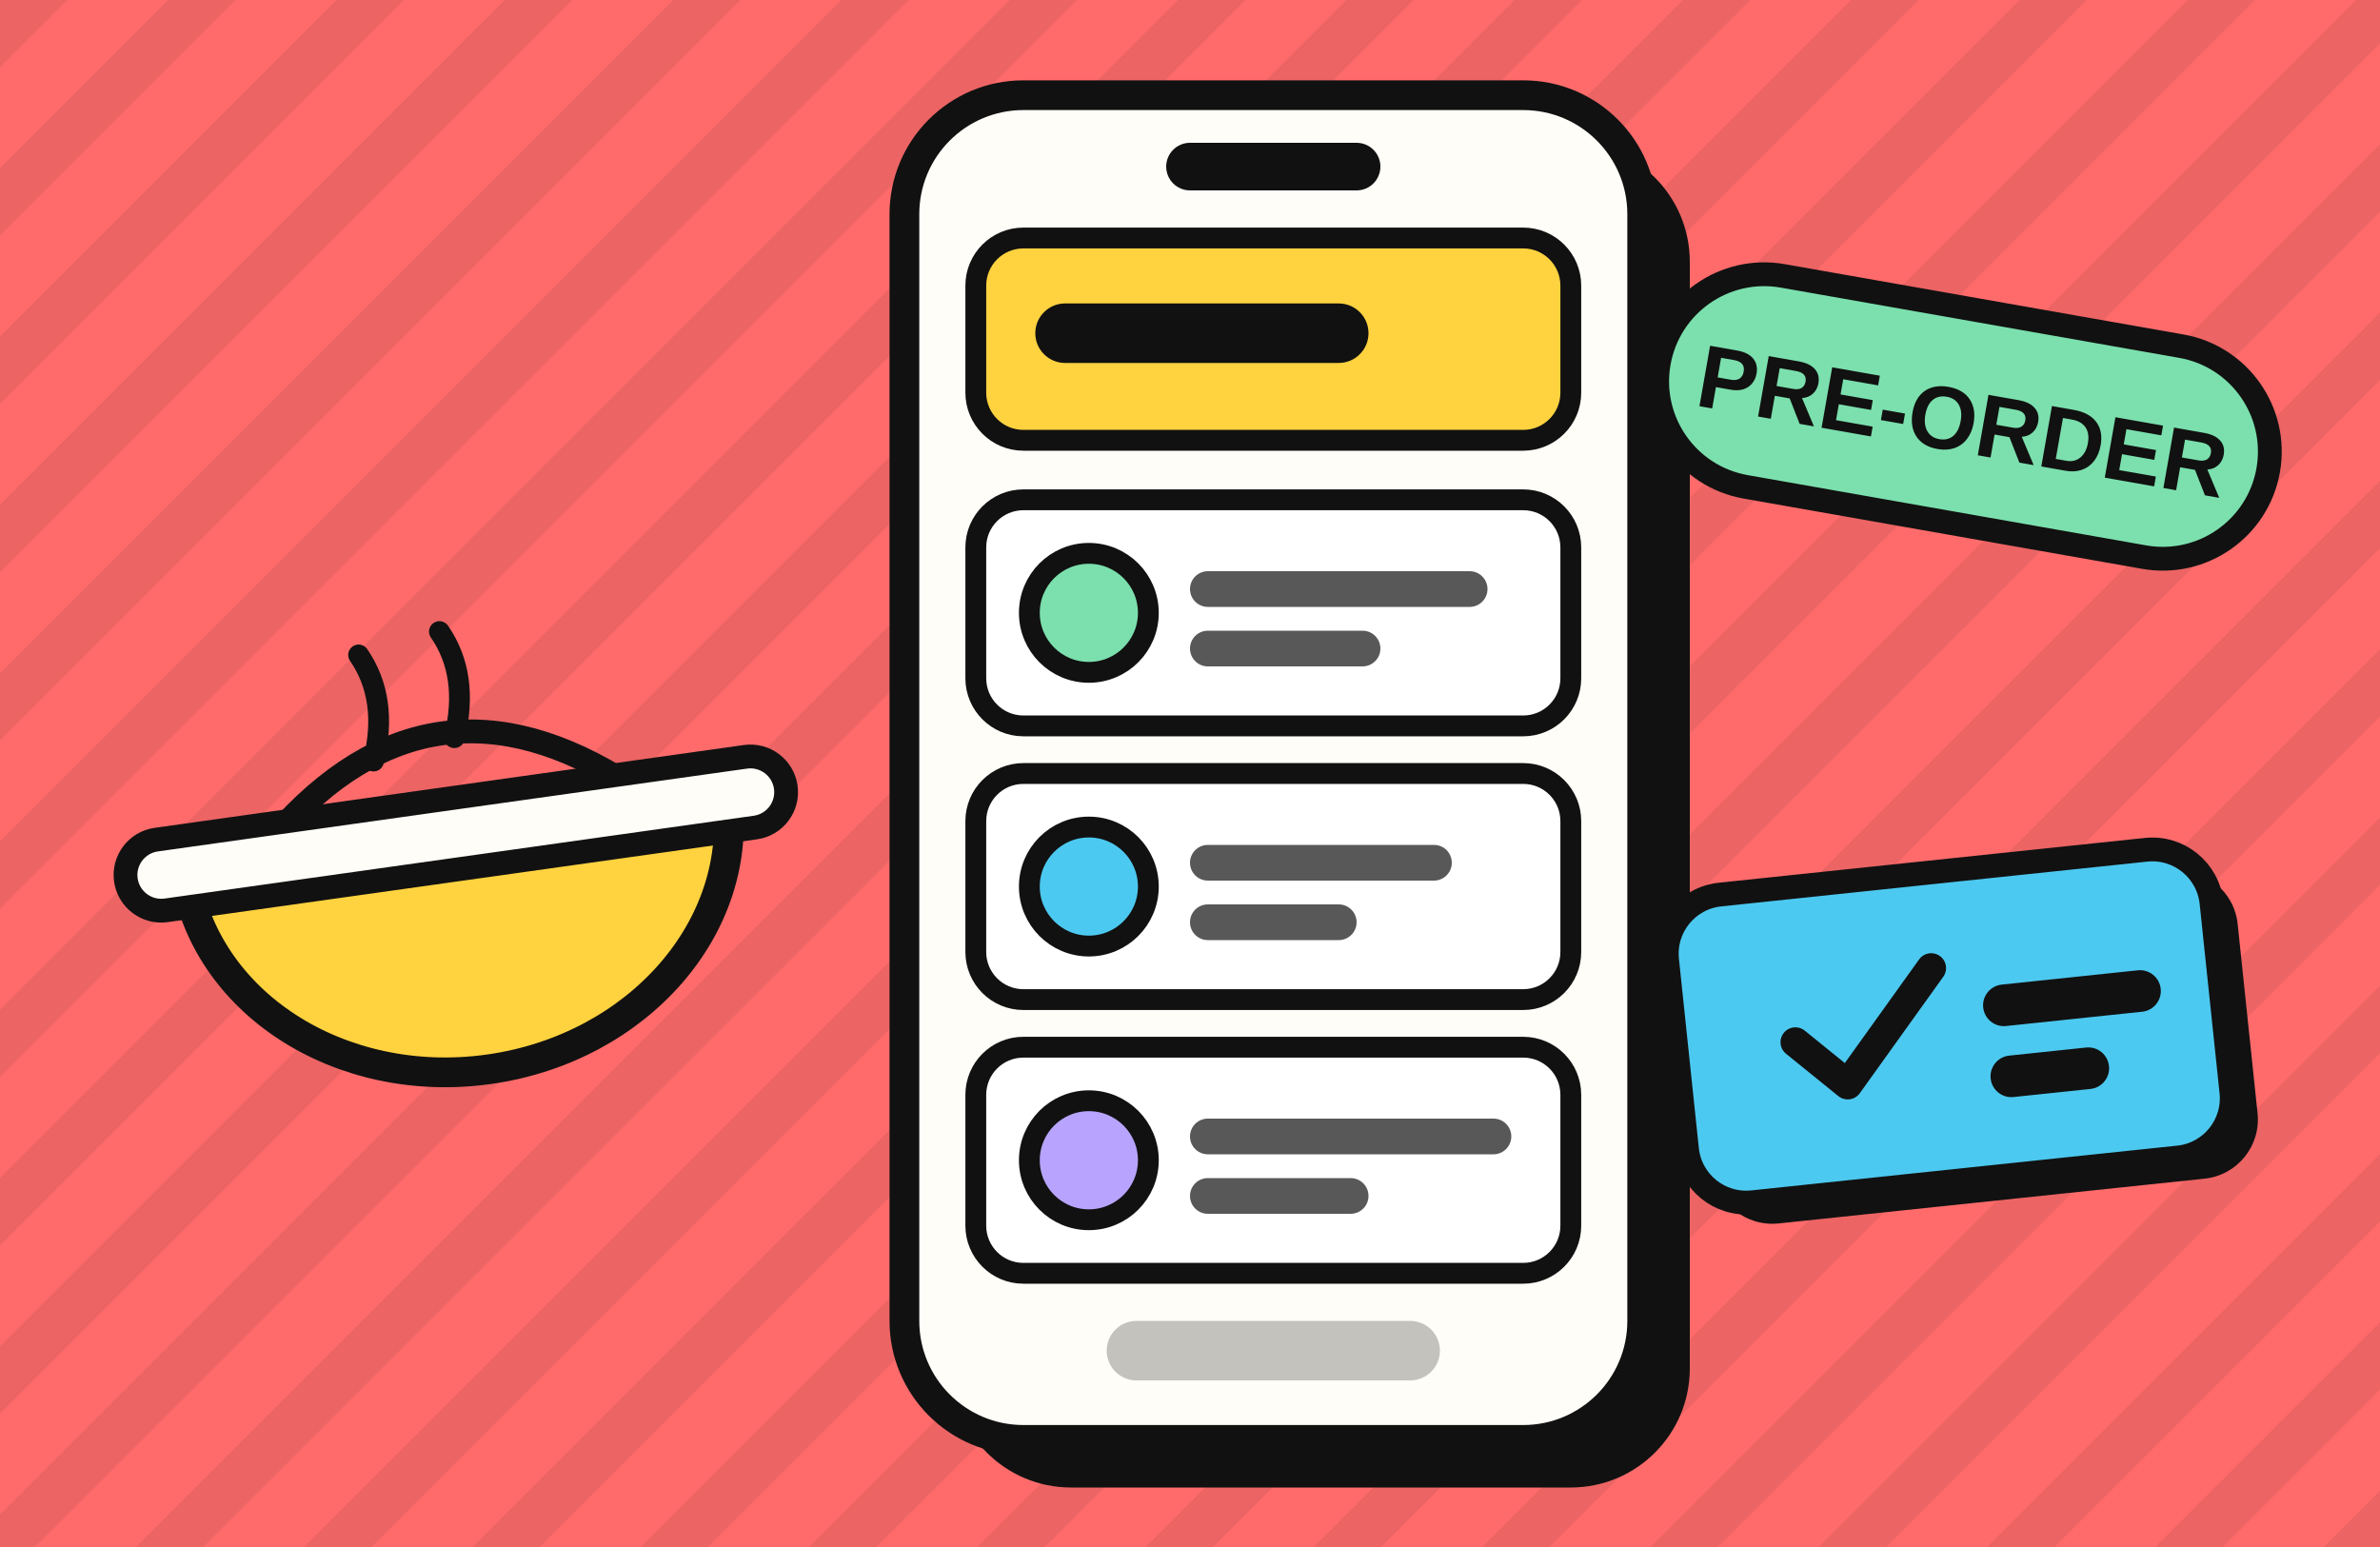
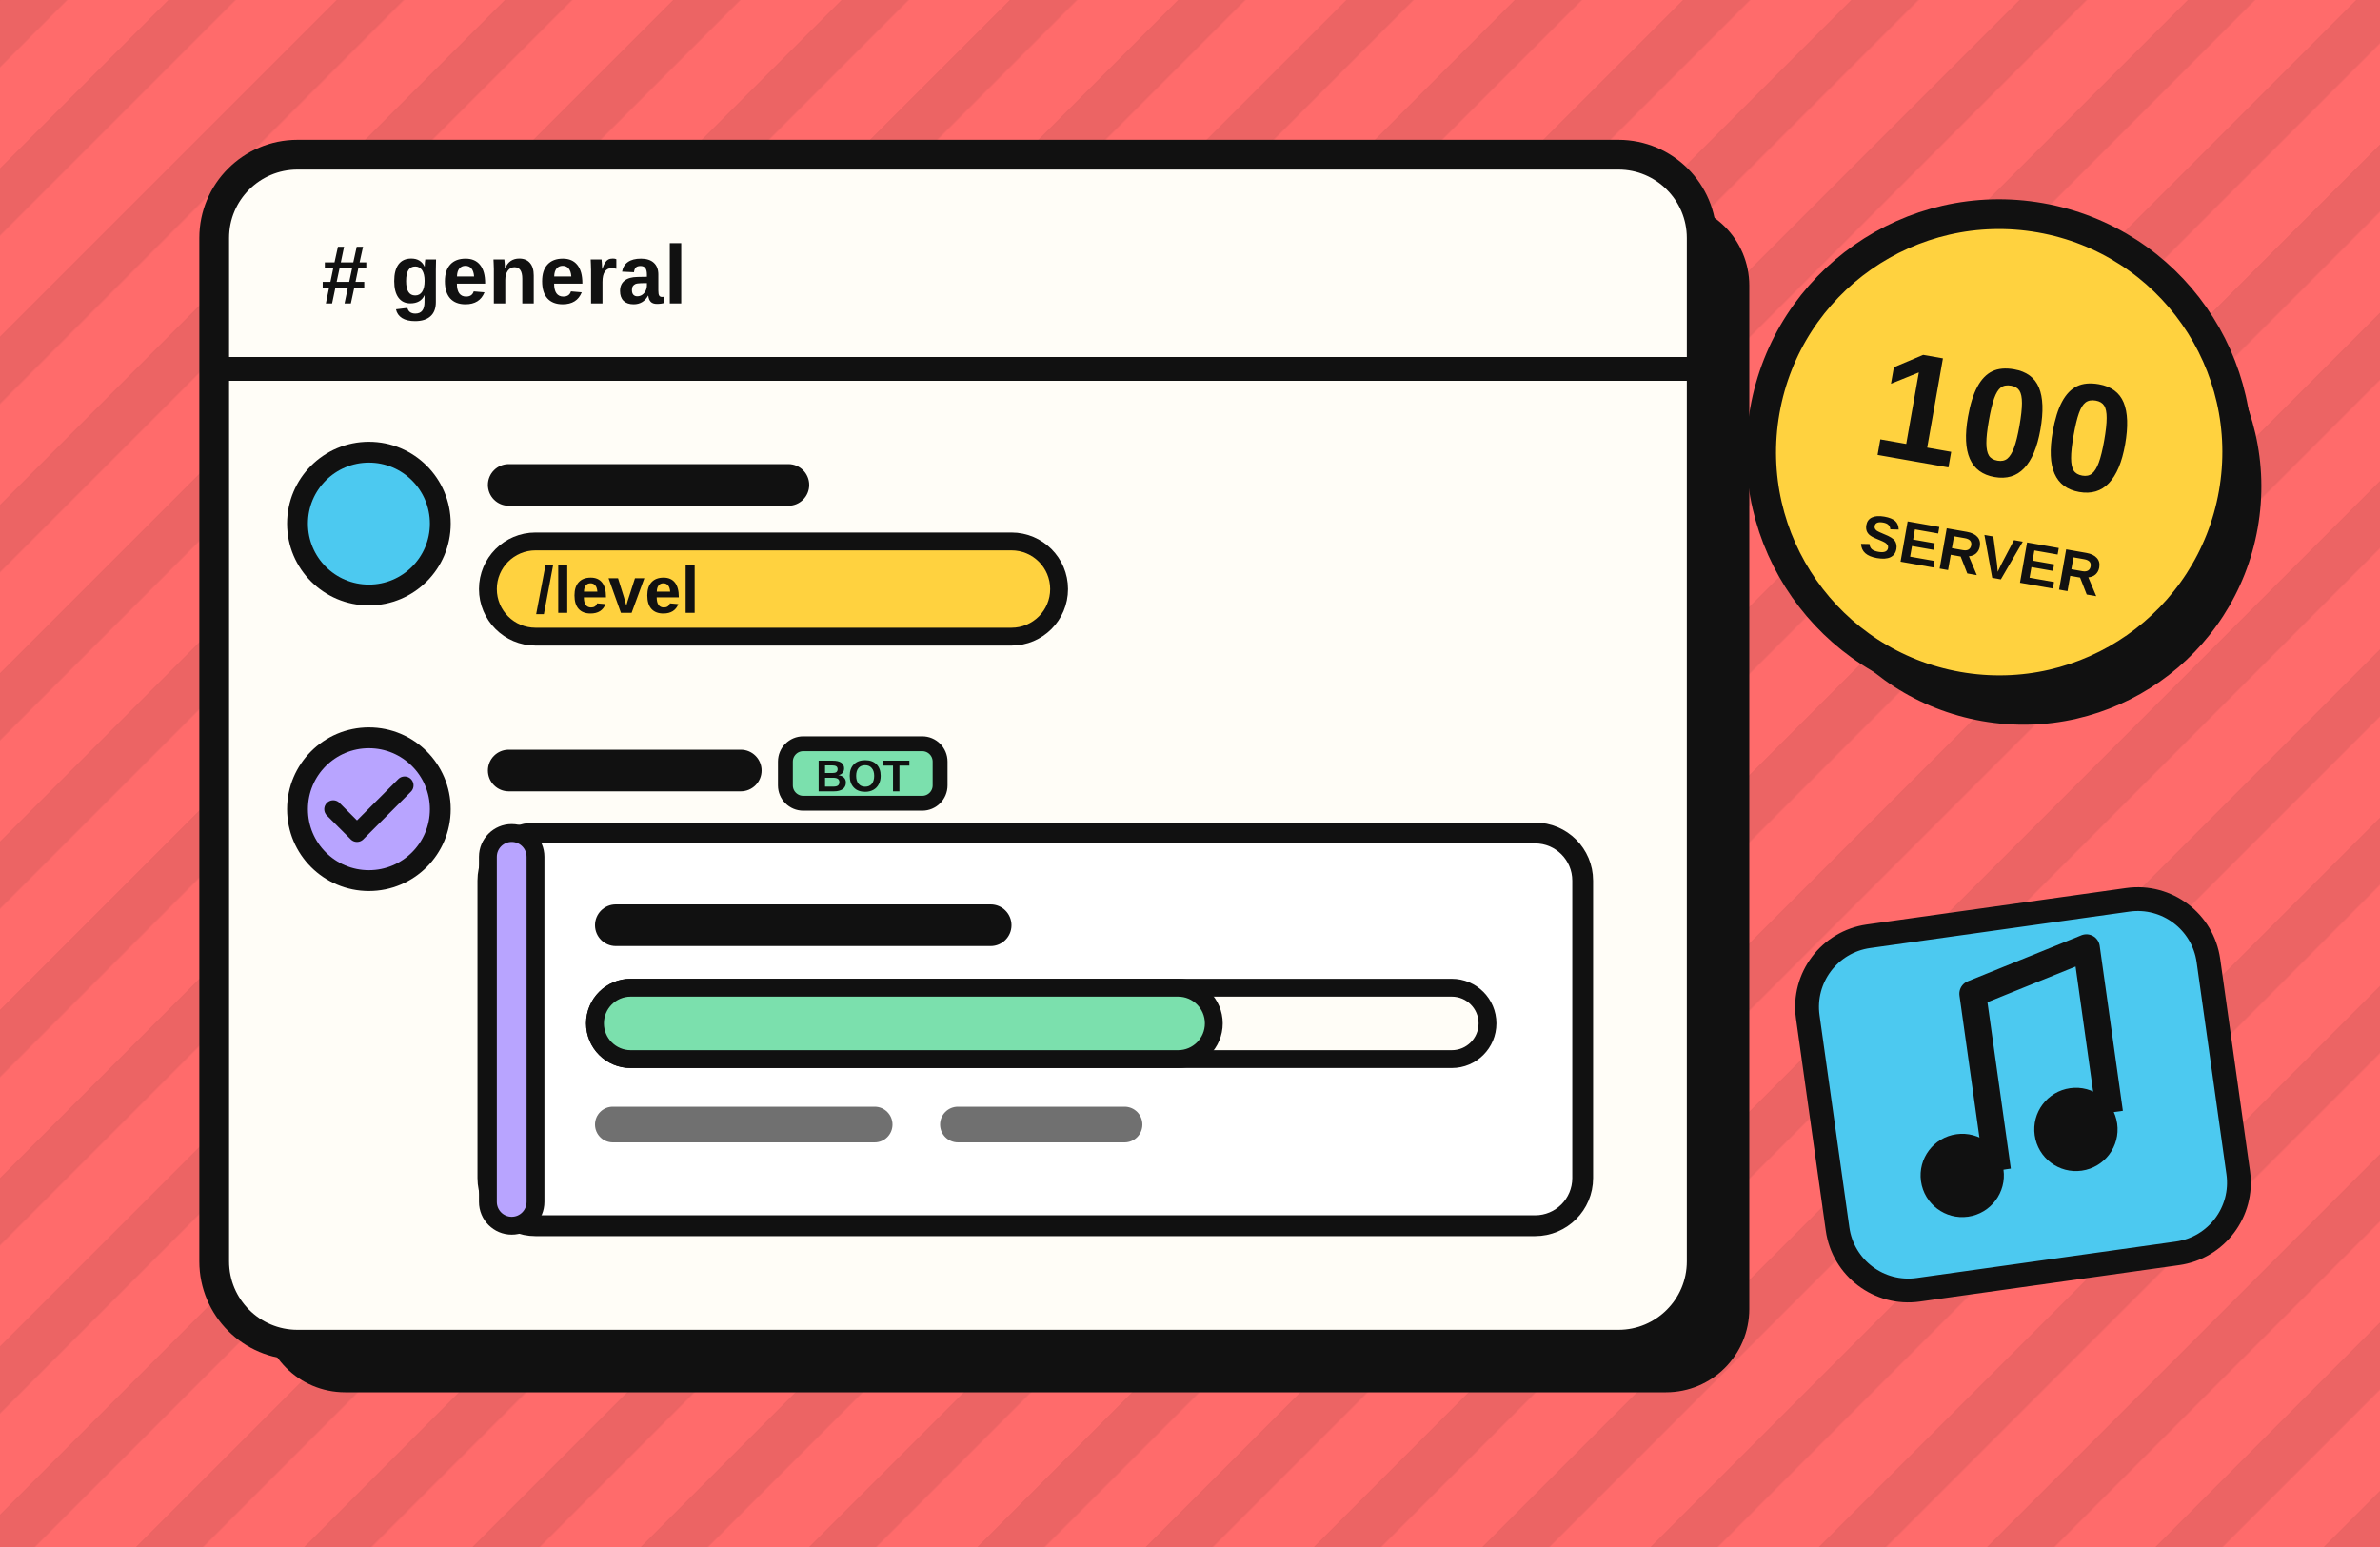
<svg xmlns="http://www.w3.org/2000/svg" viewBox="0 0 400 260" width="400" height="260" role="img" aria-labelledby="p2t">
  <defs>
    <pattern id="p2stripe" width="20" height="20" patternUnits="userSpaceOnUse" patternTransform="rotate(45)">
      <rect width="8" height="20" fill="#111" opacity=".08" />
    </pattern>
  </defs>
  <rect width="400" height="260" fill="#FF6B6B" />
  <rect width="400" height="260" fill="url(#p2stripe)" />
-   <g transform="translate(78 150) rotate(-8)">
-     <path d="M-30 -14 q30 -26 60 0" fill="none" stroke="#111" stroke-width="4" stroke-linecap="round" />
-     <path d="M-12 -24 q4 -10 0 -18 M2 -26 q4 -10 0 -18" fill="none" stroke="#111" stroke-width="3.5" stroke-linecap="round" />
-     <path d="M-46 -10 h92 a46 40 0 0 1 -92 0 Z" fill="#FFD23F" stroke="#111" stroke-width="5" stroke-linejoin="round" />
-     <rect x="-56" y="-16" width="112" height="12" rx="6" fill="#FFFDF7" stroke="#111" stroke-width="4" />
+   <rect x="44" y="34" width="250" height="200" rx="14" fill="#111" />
+   <rect x="36" y="26" width="250" height="200" rx="14" fill="#FFFDF7" stroke="#111" stroke-width="5" />
+   <path d="M36 62 h250" stroke="#111" stroke-width="4" />
+   <text x="54" y="51" font-family="'Archivo Black','Arial Black',Arial,sans-serif" font-weight="900" font-size="14" fill="#111"># general</text>
+   <circle cx="62" cy="88" r="12" fill="#4CC9F0" stroke="#111" stroke-width="3.5" />
+   <rect x="82" y="78" width="54" height="7" rx="3.5" fill="#111" />
+   <rect x="82" y="91" width="96" height="16" rx="8" fill="#FFD23F" stroke="#111" stroke-width="3" />
+   <text x="90" y="103" font-family="'Space Grotesk',Arial,sans-serif" font-weight="700" font-size="11" fill="#111">/level</text>
+   <circle cx="62" cy="136" r="12" fill="#B8A4FF" stroke="#111" stroke-width="3.5" />
+   <path d="M56 136 l4 4 l8 -8" fill="none" stroke="#111" stroke-width="3" stroke-linecap="round" stroke-linejoin="round" />
+   <rect x="82" y="126" width="46" height="7" rx="3.5" fill="#111" />
+   <rect x="132" y="125" width="26" height="10" rx="3" fill="#7BE0AD" stroke="#111" stroke-width="2.5" />
+   <text x="145" y="133" text-anchor="middle" font-family="'Space Grotesk',Arial,sans-serif" font-weight="700" font-size="7.5" fill="#111">BOT</text>
+   <rect x="82" y="140" width="184" height="66" rx="8" fill="#FFFFFF" stroke="#111" stroke-width="3.5" />
+   <rect x="82" y="140" width="8" height="66" rx="4" fill="#B8A4FF" stroke="#111" stroke-width="3" />
+   <rect x="100" y="152" width="70" height="7" rx="3.5" fill="#111" />
+   <rect x="100" y="166" width="150" height="12" rx="6" fill="#FFFDF7" stroke="#111" stroke-width="3" />
+   <rect x="100" y="166" width="104" height="12" rx="6" fill="#7BE0AD" stroke="#111" stroke-width="3" />
+   <rect x="100" y="186" width="50" height="6" rx="3" fill="#111" opacity=".6" />
+   <rect x="158" y="186" width="34" height="6" rx="3" fill="#111" opacity=".6" />
+   <g transform="translate(336 76) rotate(10)">
+     <circle r="40" fill="#111" transform="translate(5 5)" />
+     <circle r="40" fill="#FFD23F" stroke="#111" stroke-width="5" />
+     <text x="0" y="4" text-anchor="middle" font-family="'Archivo Black','Arial Black',Arial,sans-serif" font-weight="900" font-size="26" fill="#111">100</text>
+     <text x="0" y="21" text-anchor="middle" font-family="'Archivo Black','Arial Black',Arial,sans-serif" font-weight="900" font-size="10" fill="#111">SERVER</text>
  </g>
-   <rect x="160" y="24" width="124" height="226" rx="20" fill="#111" />
-   <rect x="152" y="16" width="124" height="226" rx="20" fill="#FFFDF7" stroke="#111" stroke-width="5" />
-   <rect x="196" y="24" width="36" height="8" rx="4" fill="#111" />
-   <rect x="164" y="40" width="100" height="34" rx="8" fill="#FFD23F" stroke="#111" stroke-width="3.5" />
-   <rect x="174" y="51" width="56" height="10" rx="5" fill="#111" />
-   <g stroke="#111" stroke-width="3.5">
-     <rect x="164" y="84" width="100" height="38" rx="8" fill="#FFFFFF" />
-     <rect x="164" y="130" width="100" height="38" rx="8" fill="#FFFFFF" />
-     <rect x="164" y="176" width="100" height="38" rx="8" fill="#FFFFFF" />
-     <circle cx="183" cy="103" r="10" fill="#7BE0AD" />
-     <circle cx="183" cy="149" r="10" fill="#4CC9F0" />
-     <circle cx="183" cy="195" r="10" fill="#B8A4FF" />
-   </g>
-   <g fill="#111" opacity=".7">
-     <rect x="200" y="96" width="50" height="6" rx="3" />
-     <rect x="200" y="106" width="32" height="6" rx="3" />
-     <rect x="200" y="142" width="44" height="6" rx="3" />
-     <rect x="200" y="152" width="28" height="6" rx="3" />
-     <rect x="200" y="188" width="54" height="6" rx="3" />
-     <rect x="200" y="198" width="30" height="6" rx="3" />
-   </g>
-   <rect x="186" y="222" width="56" height="10" rx="5" fill="#111" opacity=".25" />
-   <g transform="translate(330 70) rotate(10)">
-     <rect x="-52" y="-18" width="104" height="36" rx="18" fill="#7BE0AD" stroke="#111" stroke-width="4" />
-     <text x="0" y="6" text-anchor="middle" font-family="'Archivo Black','Arial Black',Arial,sans-serif" font-weight="900" font-size="15" fill="#111">PRE-ORDER</text>
-   </g>
-   <g transform="translate(332 176) rotate(-6)">
-     <rect x="-46" y="-26" width="92" height="52" rx="10" fill="#111" />
-     <rect x="-50" y="-30" width="92" height="52" rx="10" fill="#4CC9F0" stroke="#111" stroke-width="4" />
-     <path d="M-30 -4 l8 8 l16 -18" fill="none" stroke="#111" stroke-width="5" stroke-linecap="round" stroke-linejoin="round" />
-     <rect x="2" y="-10" width="30" height="7" rx="3.5" fill="#111" />
-     <rect x="2" y="2" width="20" height="7" rx="3.5" fill="#111" />
+   <g transform="translate(340 184) rotate(-8)">
+     <rect x="-34" y="-30" width="68" height="60" rx="12" fill="#4CC9F0" stroke="#111" stroke-width="4" />
+     <path d="M-6 12 v-30 l20 -5 v28" fill="none" stroke="#111" stroke-width="4.5" stroke-linejoin="round" />
+     <circle cx="-12" cy="12" r="7" fill="#111" />
+     <circle cx="8" cy="7" r="7" fill="#111" />
  </g>
</svg>
